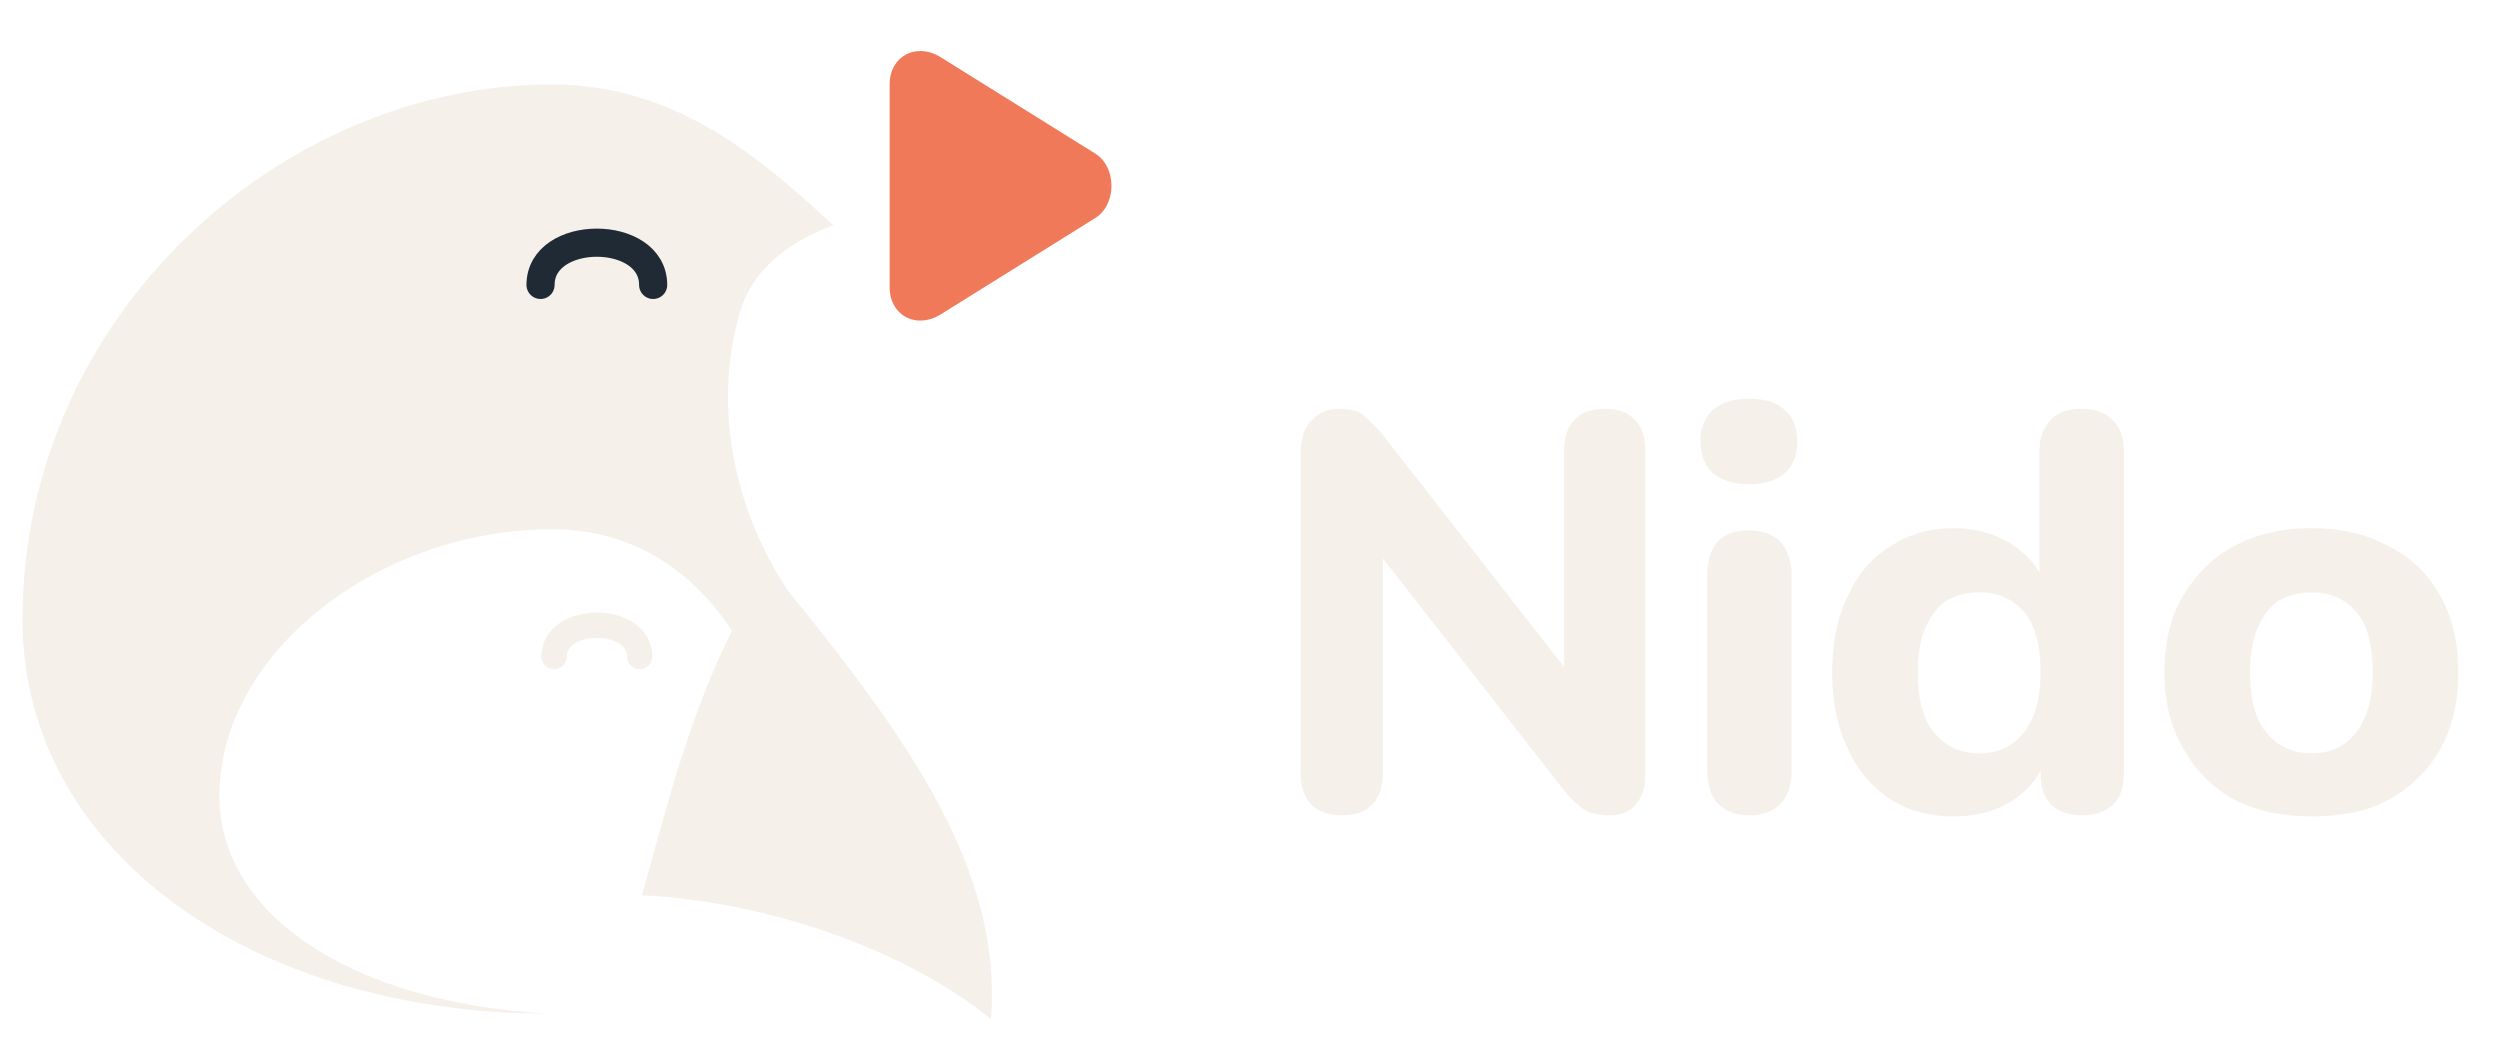
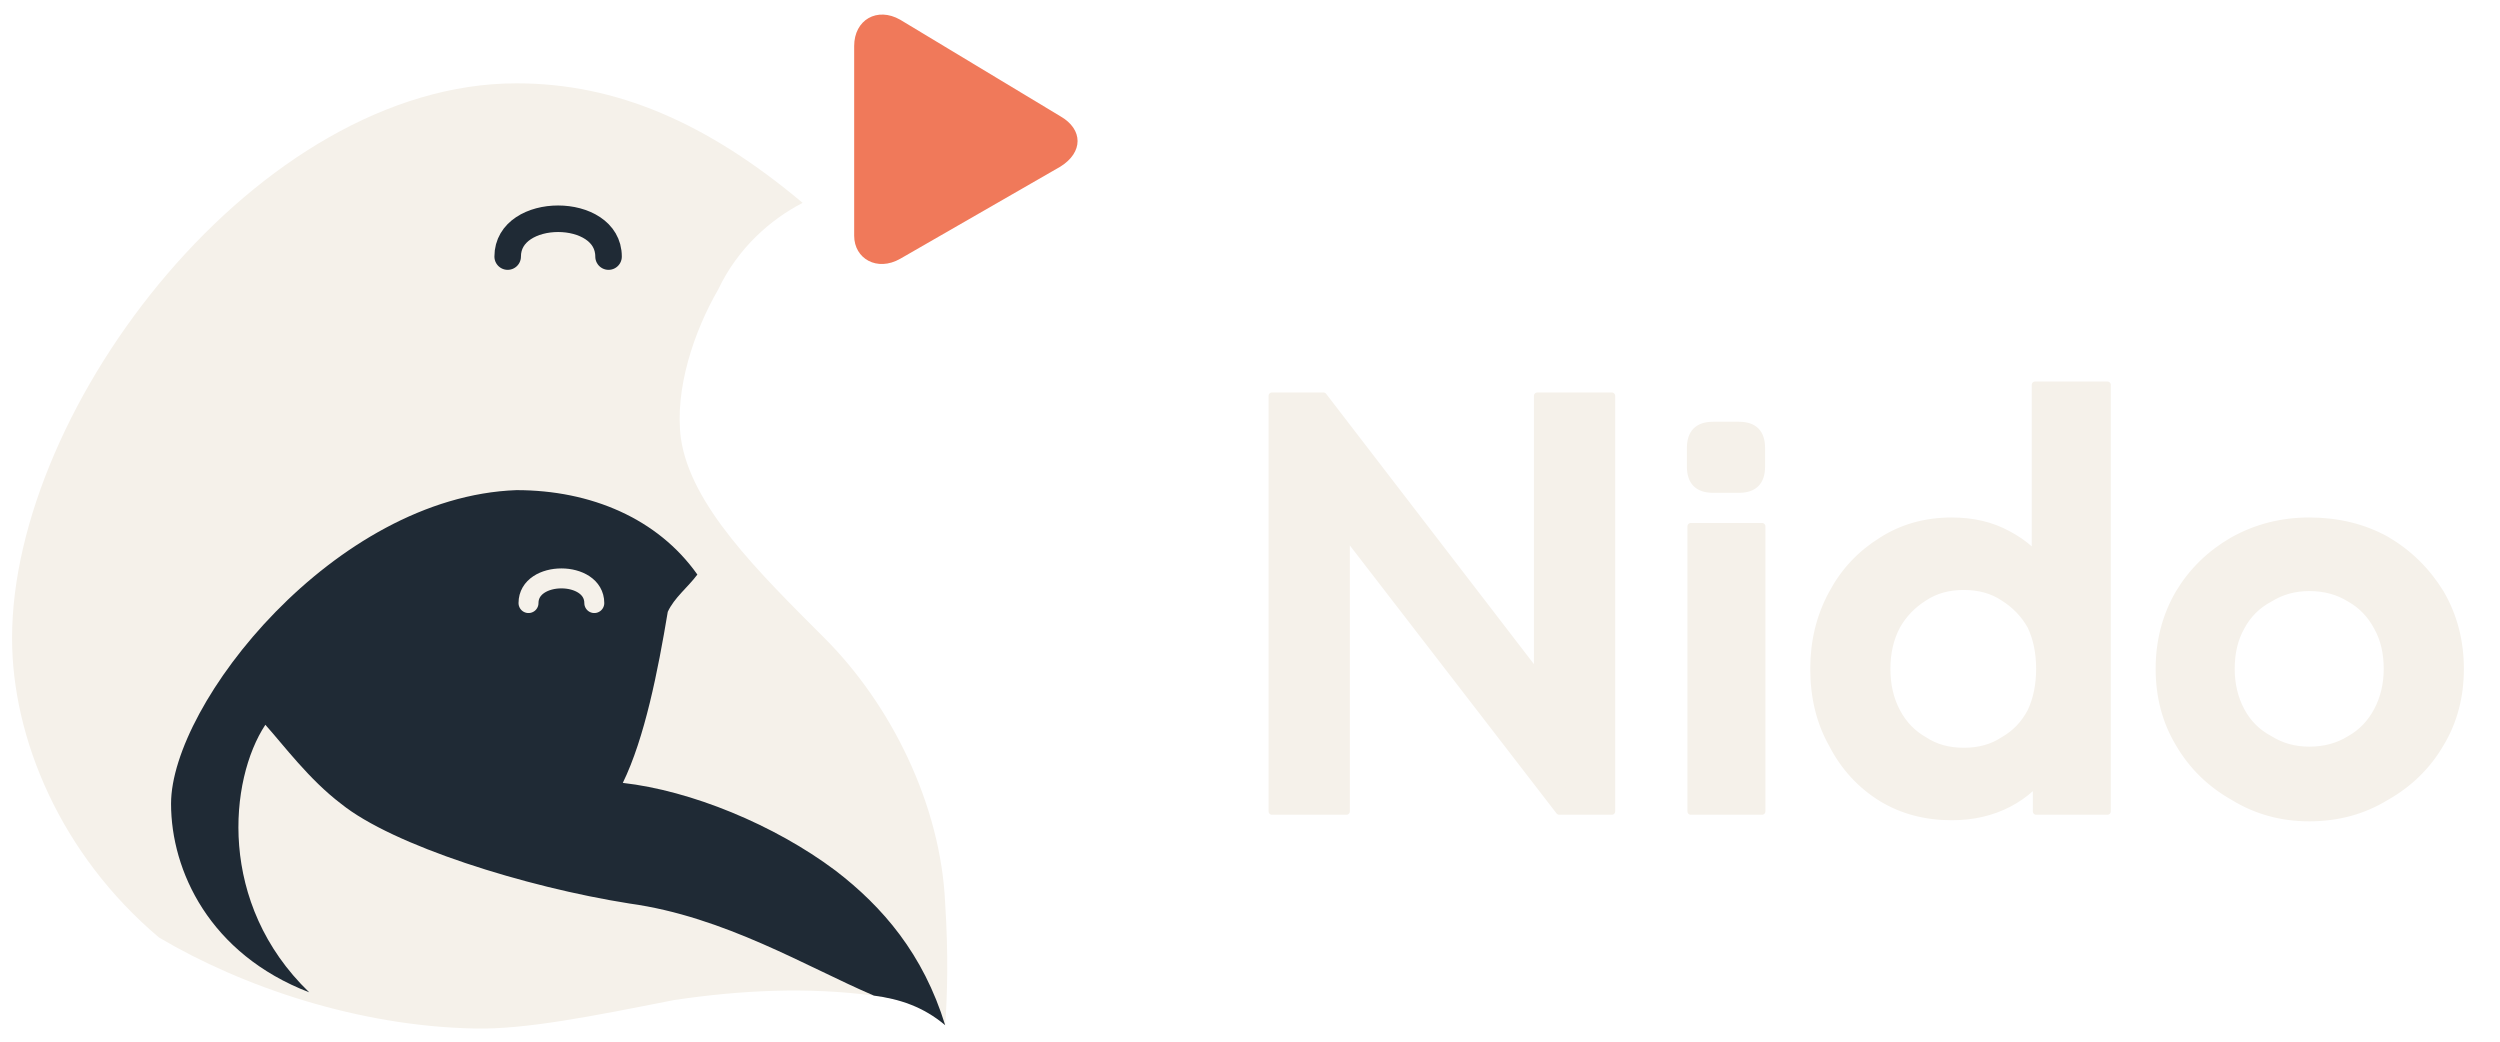
- <svg xmlns="http://www.w3.org/2000/svg" viewBox="0 0 222 93" role="img" aria-label="Nido">
-   <path fill="#F5F1EA" d="M48.5 90C23 90 2 76 2 55C2 28 25 7.5 49 7.5C60 7.5 67.5 14 74 20C70 21.5 66.5 24 65.5 28.5C63.5 36 65 45 70 52.5C81 66 89 77.5 88 90.5C80 84 67.5 80 57 79.5C59 72.5 61 64 65 56C61 50 55.5 47 49 47C34 47 20 57.5 19.5 70C19 81 31 89 48.5 90Z" />
+ <svg xmlns="http://www.w3.org/2000/svg" viewBox="0 0 228 95" role="img" aria-label="Nido">
+   <path fill="#F5F1EA" d="M73.2 18.5C70.3 20 67.3 22.6 65.5 26.4C63.3 30.2 61.5 35.5 62.1 40C63 46.1 69.1 52.1 75.2 58.2C81.2 64.2 85.8 73.3 86.2 82.4C86.5 87 86.4 90.8 86.2 93.5C84.2 91.8 82 91.1 79.7 90.8C73.6 90 67.6 90.3 61.5 91.2C53.9 92.7 47.9 93.9 43.3 93.8C32.7 93.6 22.1 90 14.5 85.5C5.5 77.9 1.1 67.3 1.1 58.2C1.1 37 23.6 7.6 47.1 7.6C56.2 7.6 64.5 11.2 73.2 18.5Z" />
+   <path fill="#1F2A35" d="M63.6 52.4C62.7 53.6 61.5 54.5 60.9 55.8C60 61.2 58.8 67.3 56.8 71.4C63 72.1 70.6 75.2 76.2 79.4C80.5 82.7 84.2 87 86.2 93.5C84.2 91.8 82 91.1 79.7 90.8C73.6 88.2 66.1 83.6 57.4 82.4C47.9 80.9 35.8 77.1 31.1 73.3C28.2 71.1 25.9 68 24.2 66.1C20.9 71.1 19.8 82.4 28.2 90.5C19.1 87 15.6 79.4 15.6 73.3C15.6 64.2 30.5 45.3 47.1 44.7C53.9 44.7 60 47.3 63.6 52.4Z" />
  <g fill="none" stroke-linecap="round">
-     <path stroke="#1F2A35" stroke-width="2.5" d="M48 25.3C48 20.3 58 20.3 58 25.3" />
-     <path stroke="#F5F1EA" stroke-width="2.25" d="M49.2 58.3C49.2 54.6 56.8 54.6 56.8 58.3" />
+     <path stroke="#1F2A35" stroke-width="2.42" d="M46.3 23.4C46.3 18.8 55.5 18.8 55.5 23.4" />
+     <path stroke="#F5F1EA" stroke-width="1.82" d="M48.2 55C48.2 52 54.2 52 54.2 55" />
  </g>
-   <path fill="#F0795A" d="M79 7.5C79 5 81.3 3.8 83.4 5L97.2 13.6C99.2 14.8 99.2 18.2 97.2 19.4L83.4 28C81.3 29.2 79 28 79 25.5Z" />
-   <path fill="#F5F1EA" transform="translate(112 72)" d="M7.2 0.4Q5.4 0.4 4.5 -0.5Q3.5 -1.5 3.5 -3.3V-31.8Q3.5 -33.7 4.5 -34.7Q5.4 -35.7 6.9 -35.7Q8.3 -35.7 9 -35.2Q9.7 -34.6 10.7 -33.5L28.2 -11.1H26.9V-32Q26.9 -33.8 27.8 -34.7Q28.7 -35.7 30.5 -35.7Q32.3 -35.7 33.2 -34.7Q34.1 -33.8 34.1 -32V-3.1Q34.1 -1.5 33.2 -0.5Q32.4 0.4 31 0.4Q29.5 0.4 28.7 -0.1Q27.9 -0.6 26.9 -1.8L9.4 -24.2H10.8V-3.3Q10.8 -1.5 9.8 -0.5Q8.9 0.4 7.2 0.4ZM43.3 0.4Q41.5 0.4 40.5 -0.7Q39.6 -1.7 39.6 -3.7V-20.8Q39.6 -22.8 40.5 -23.9Q41.5 -24.9 43.3 -24.9Q45.1 -24.9 46.1 -23.9Q47.1 -22.8 47.1 -20.8V-3.7Q47.1 -1.7 46.2 -0.7Q45.2 0.4 43.3 0.4ZM43.3 -29Q41.3 -29 40.1 -30Q39 -31 39 -32.8Q39 -34.6 40.1 -35.6Q41.3 -36.6 43.3 -36.6Q45.4 -36.6 46.5 -35.6Q47.6 -34.6 47.6 -32.8Q47.6 -31 46.5 -30Q45.4 -29 43.3 -29ZM61.5 0.5Q58.3 0.5 55.9 -1Q53.4 -2.6 52.1 -5.5Q50.7 -8.3 50.7 -12.3Q50.7 -16.3 52.1 -19.1Q53.4 -22 55.9 -23.5Q58.3 -25.1 61.5 -25.1Q64.4 -25.1 66.6 -23.7Q68.9 -22.2 69.6 -20H69.1V-31.9Q69.1 -33.7 70.1 -34.7Q71 -35.7 72.8 -35.7Q74.7 -35.7 75.6 -34.7Q76.6 -33.7 76.6 -31.9V-3.4Q76.6 -1.5 75.7 -0.6Q74.7 0.4 72.9 0.4Q71.1 0.4 70.1 -0.6Q69.2 -1.5 69.2 -3.4V-6.8L69.7 -4.8Q69 -2.4 66.7 -0.9Q64.5 0.5 61.5 0.5ZM63.8 -5.1Q65.4 -5.1 66.6 -5.9Q67.8 -6.7 68.5 -8.3Q69.2 -9.9 69.2 -12.3Q69.2 -16 67.7 -17.7Q66.2 -19.4 63.8 -19.4Q62.2 -19.4 60.9 -18.7Q59.7 -17.9 59 -16.3Q58.3 -14.7 58.3 -12.3Q58.3 -8.6 59.8 -6.9Q61.3 -5.1 63.8 -5.1ZM93.3 0.5Q89.3 0.5 86.4 -1Q83.5 -2.6 81.9 -5.5Q80.2 -8.3 80.2 -12.3Q80.2 -15.2 81.1 -17.6Q82.1 -19.9 83.8 -21.6Q85.5 -23.3 87.9 -24.2Q90.3 -25.1 93.3 -25.1Q97.2 -25.1 100.1 -23.5Q103.1 -22 104.7 -19.1Q106.3 -16.2 106.3 -12.3Q106.3 -9.3 105.4 -7Q104.5 -4.6 102.7 -2.9Q101 -1.2 98.6 -0.3Q96.2 0.5 93.3 0.5ZM93.3 -5.1Q94.9 -5.1 96.1 -5.9Q97.3 -6.7 98 -8.3Q98.7 -9.9 98.7 -12.3Q98.7 -16 97.2 -17.7Q95.7 -19.4 93.3 -19.4Q91.7 -19.4 90.4 -18.7Q89.2 -17.9 88.5 -16.3Q87.8 -14.7 87.8 -12.3Q87.8 -8.6 89.3 -6.9Q90.8 -5.1 93.3 -5.1Z" />
+   <path fill="#F0795A" d="M77.9 4.2C77.9 1.8 80 0.6 82.1 1.8L96.7 10.6C98.8 11.8 98.8 13.9 96.7 15.2L82.1 23.6C80 24.8 77.9 23.6 77.9 21.5Z" />
+   <path fill="#F5F1EA" stroke="#F5F1EA" stroke-width="0.61" stroke-linejoin="round" transform="translate(112 74)" d="M4 0V-37.9H8.7L10.8 -30.6V0ZM30.2 0 7.6 -29.3 8.7 -37.9 31.3 -8.5ZM30.2 0 28.2 -6.9V-37.9H35V0ZM42.2 0V-26H48.7V0ZM66 0.5Q62.4 0.5 59.6 -1.2Q56.7 -3 55.1 -6.1Q53.4 -9.1 53.4 -13Q53.4 -16.8 55.1 -19.9Q56.7 -22.9 59.6 -24.7Q62.4 -26.5 66 -26.5Q68.9 -26.5 71.1 -25.3Q73.4 -24.1 74.8 -22Q76.1 -19.9 76.2 -17.2V-8.8Q76.1 -6.2 74.8 -4Q73.5 -1.9 71.2 -0.7Q68.9 0.5 66 0.5ZM67.1 -5.5Q69.2 -5.5 70.7 -6.5Q72.3 -7.4 73.2 -9.1Q74 -10.8 74 -13Q74 -15.2 73.2 -16.9Q72.3 -18.5 70.7 -19.5Q69.2 -20.5 67.1 -20.5Q65 -20.5 63.5 -19.5Q61.9 -18.5 61 -16.9Q60.1 -15.2 60.1 -13Q60.1 -10.8 61 -9.1Q61.9 -7.4 63.5 -6.5Q65 -5.5 67.1 -5.5ZM80.2 0H73.7V-7L74.8 -13.3L73.6 -19.6V-38.9H80.2ZM98.6 0.6Q94.8 0.6 91.7 -1.3Q88.5 -3.1 86.7 -6.2Q84.9 -9.2 84.9 -13Q84.9 -16.8 86.7 -19.9Q88.5 -22.9 91.6 -24.7Q94.8 -26.5 98.6 -26.5Q102.5 -26.5 105.6 -24.8Q108.7 -23 110.6 -19.9Q112.4 -16.8 112.4 -13Q112.4 -9.2 110.6 -6.2Q108.8 -3.1 105.6 -1.3Q102.5 0.6 98.6 0.6ZM98.6 -5.6Q100.7 -5.6 102.3 -6.6Q103.9 -7.5 104.8 -9.2Q105.7 -10.9 105.7 -13Q105.7 -15.2 104.8 -16.8Q103.9 -18.5 102.3 -19.4Q100.7 -20.4 98.6 -20.4Q96.6 -20.4 95 -19.4Q93.3 -18.5 92.4 -16.8Q91.5 -15.2 91.5 -13Q91.5 -10.9 92.4 -9.2Q93.3 -7.5 95 -6.6Q96.6 -5.6 98.6 -5.6ZM44.24 -35.23H46.59Q48.67 -35.23 48.67 -33.14V-31.45Q48.67 -29.36 46.59 -29.36H44.24Q42.15 -29.36 42.15 -31.45V-33.14Q42.15 -35.23 44.24 -35.23Z" />
</svg>
